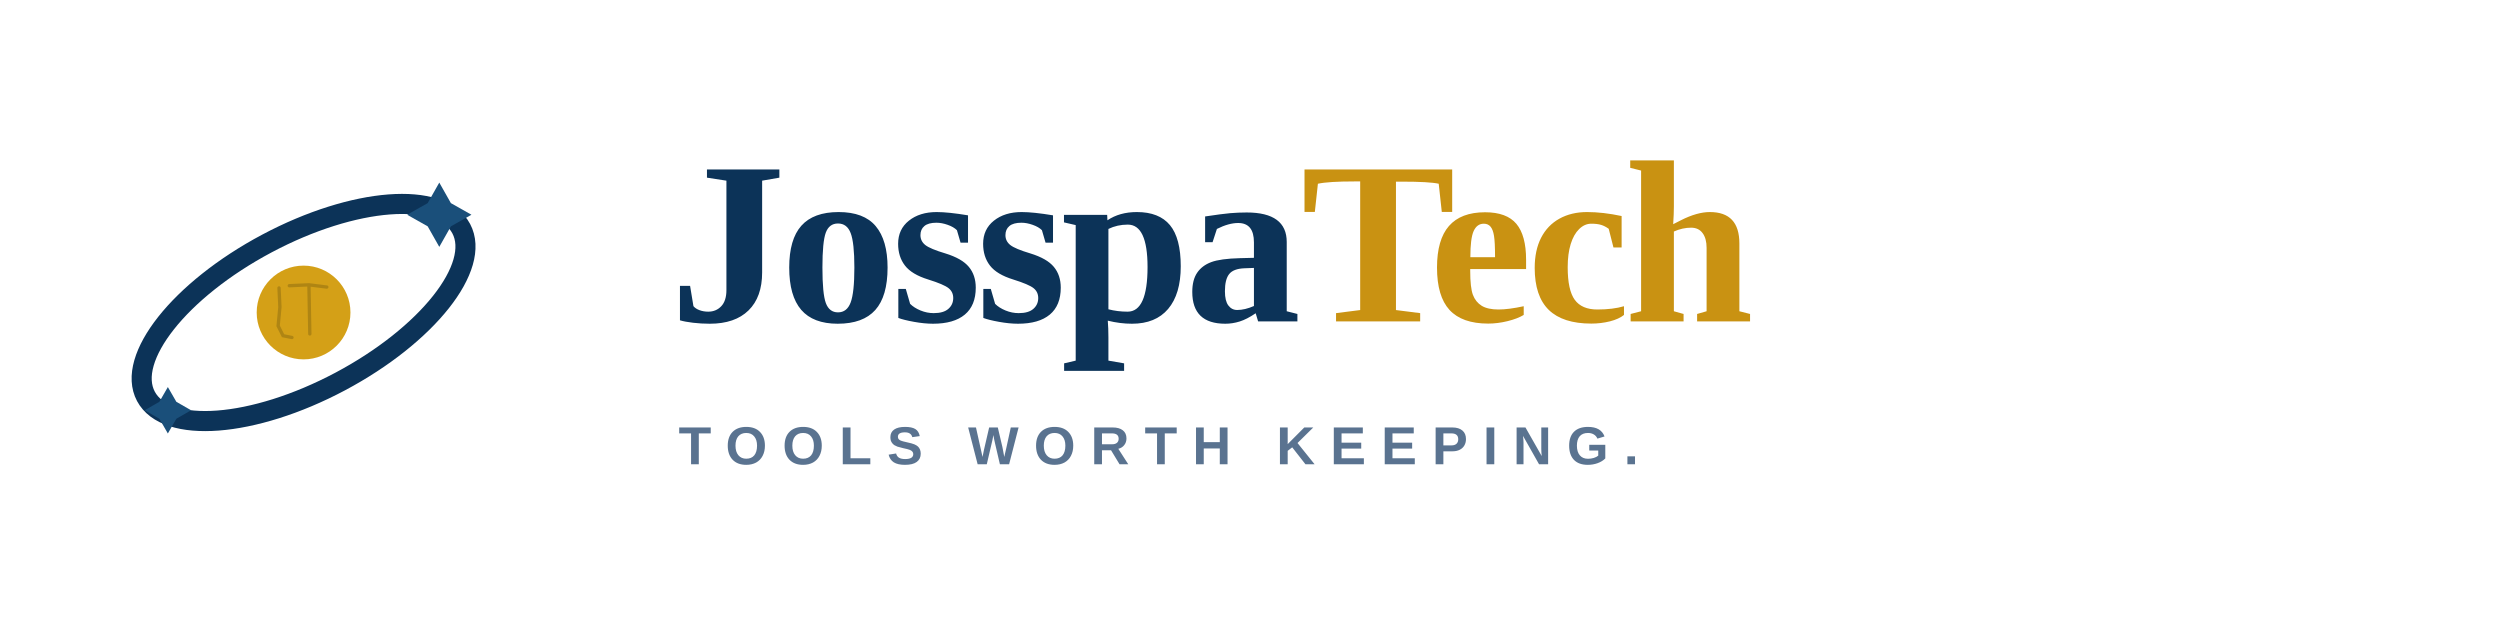
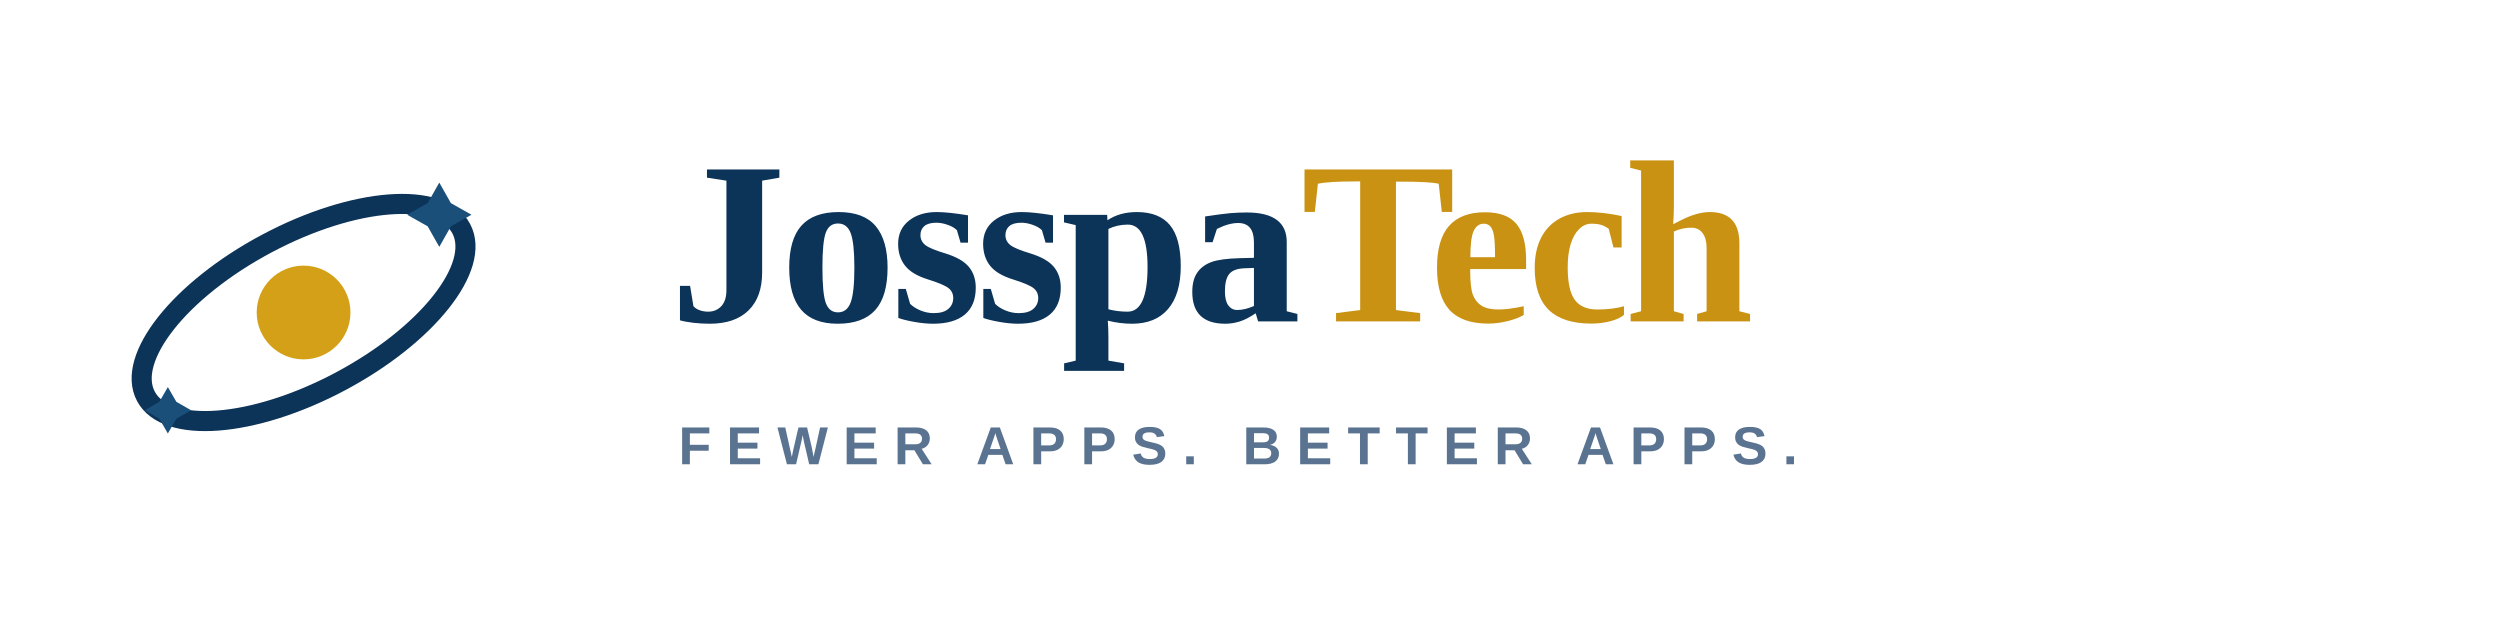
<svg xmlns="http://www.w3.org/2000/svg" viewBox="0 0 560 140" role="img" aria-label="JosspaTech">
  <g transform="translate(12 14)">
    <circle cx="56" cy="56" r="10.5" fill="#D4A017" />
-     <path d="M50.5,50.5 50.7,54.8 50.3,59.0 51.4,61.2 53.4,61.6" stroke="#8A6A10" stroke-width="0.75" fill="none" stroke-linecap="round" opacity="0.5" />
-     <path d="M52.8,50.0 57.2,49.8 61.2,50.3 M57.2,49.8 57.4,60.8" stroke="#8A6A10" stroke-width="0.75" fill="none" stroke-linecap="round" opacity="0.5" />
    <ellipse cx="56" cy="56" rx="40" ry="17.5" fill="none" stroke="#0C3358" stroke-width="4.5" transform="rotate(-28 56 56)" />
    <path d="M86.4,26.9 89.0,31.5 93.6,34.1 89.0,36.7 86.4,41.3 83.8,36.7 79.2,34.1 83.8,31.5 Z" fill="#1A4F7A" />
    <path d="M25.6,72.7 27.5,76.0 30.8,77.9 27.5,79.8 25.6,83.1 23.7,79.8 20.4,77.9 23.7,76.0 Z" fill="#1A4F7A" />
  </g>
  <text x="150" y="72" font-family="Georgia, 'Times New Roman', serif" font-size="52" font-weight="700" letter-spacing="-1.2" fill="#0C3358">Josspa<tspan fill="#C99212">Tech</tspan>
  </text>
-   <text x="152" y="104" font-family="Manrope, Arial, sans-serif" font-size="12" font-weight="700" letter-spacing="3.4" fill="#5A7390">TOOLS WORTH KEEPING.</text>
+   <text x="152" y="104" font-family="Manrope, Arial, sans-serif" font-size="12" font-weight="700" letter-spacing="3.4" fill="#5A7390">FEWER APPS. BETTER APPS.</text>
</svg>
